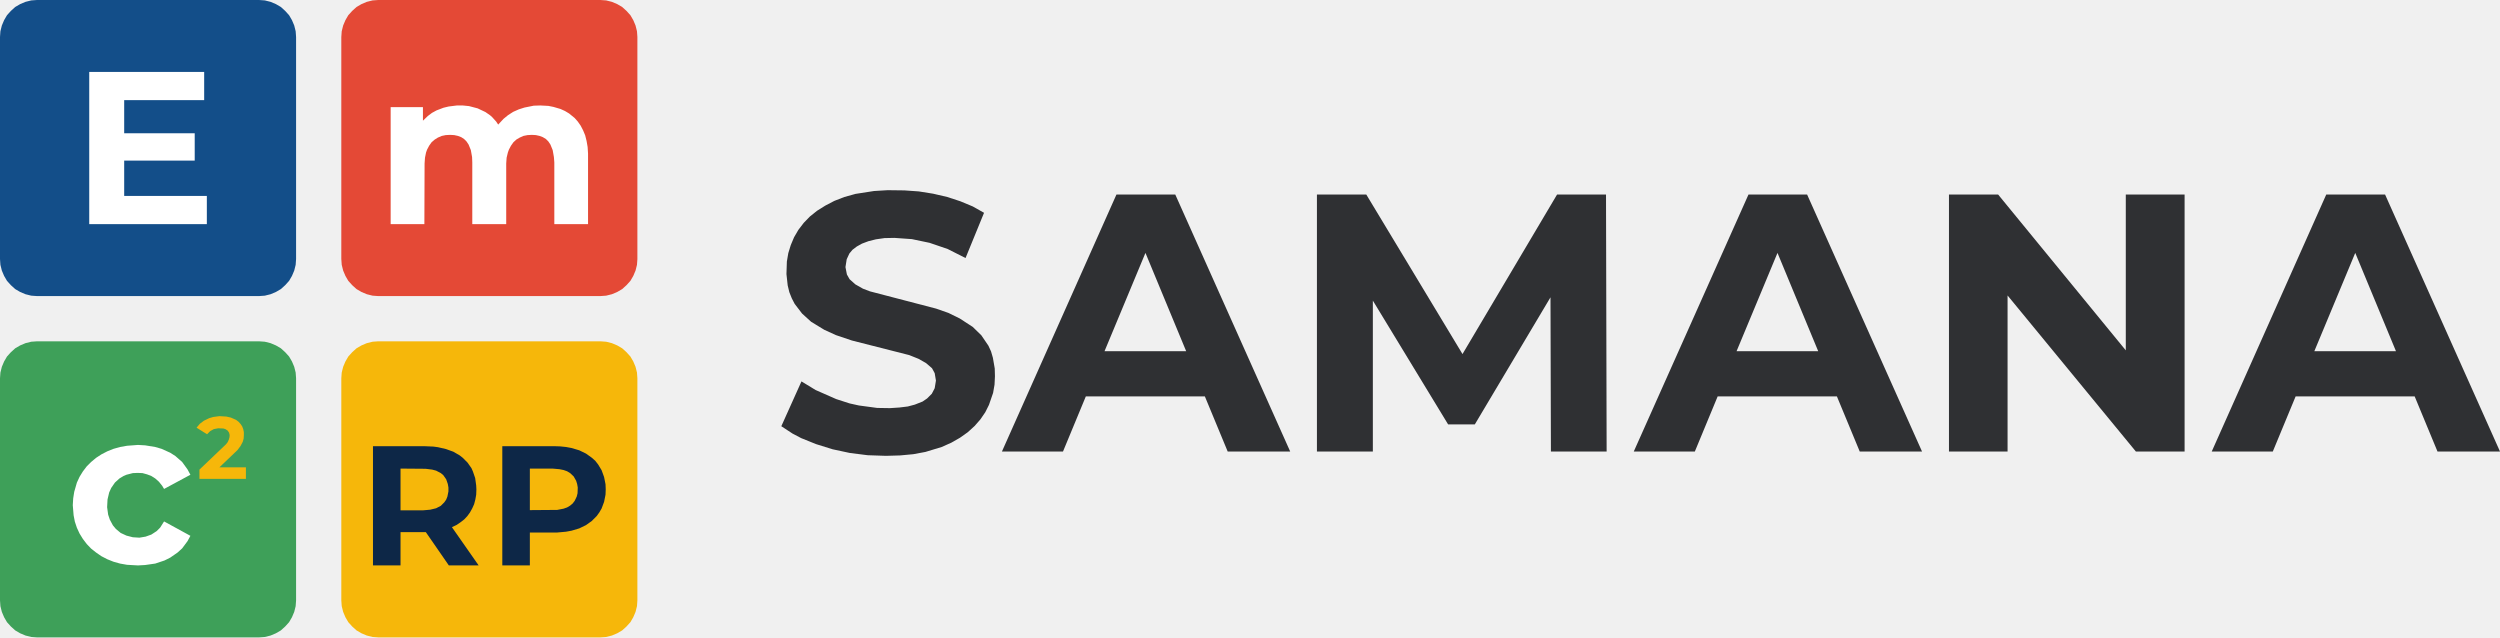
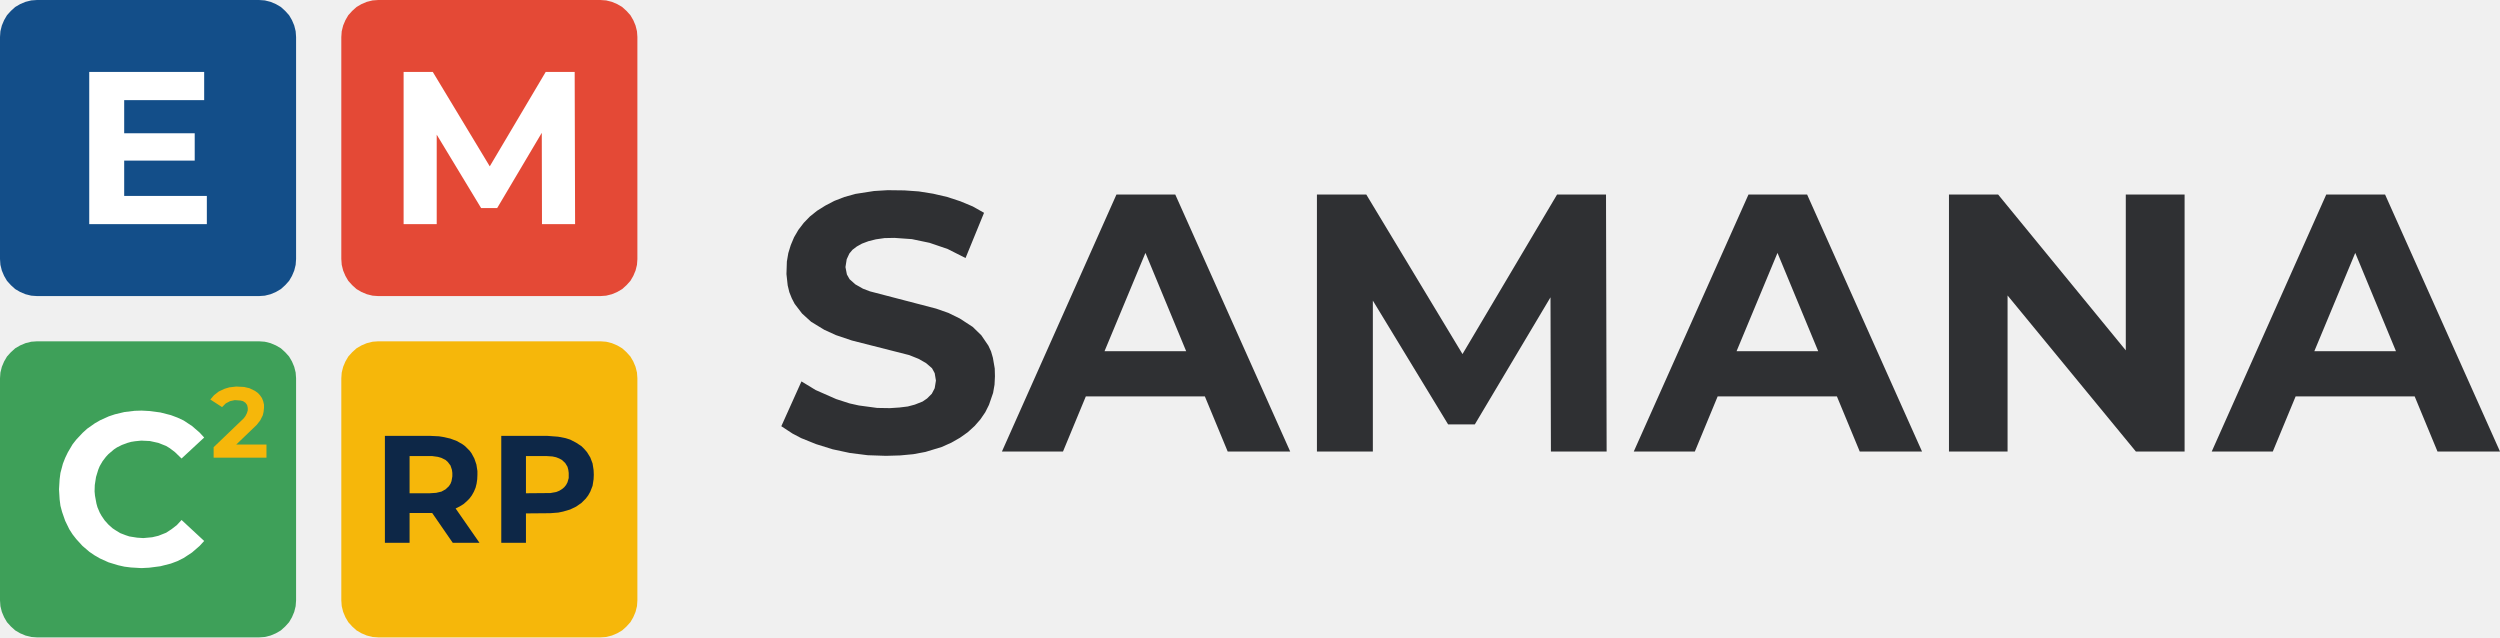
<svg xmlns="http://www.w3.org/2000/svg" viewBox="0 0 1215.9 310.0" role="img" aria-label="Samana, EMCRP software">
  <g transform="translate(0.0 0.0)">
    <path fill="#134e89" fill-rule="evenodd" d="M126 0L18 0L15.2 0.2L12.4 0.9L9.8 2L7.4 3.4L5.3 5.3L3.4 7.4L2 9.8L0.9 12.4L0.2 15.2L0 18L0 126L0.2 128.8L0.9 131.6L2 134.2L3.4 136.6L5.3 138.7L7.4 140.6L9.8 142L12.4 143.1L15.2 143.8L18 144L126 144L128.8 143.8L131.6 143.1L134.2 142L136.6 140.6L138.7 138.7L140.6 136.6L142 134.2L143.1 131.6L143.8 128.8L144 126L144 18L143.8 15.2L143.1 12.4L142 9.8L140.6 7.4L138.7 5.3L136.6 3.4L134.2 2L131.6 0.9L128.8 0.2Z" />
    <path fill="#e44936" fill-rule="evenodd" d="M292 0L184 0L181.2 0.2L178.4 0.9L175.8 2L173.4 3.4L171.3 5.3L169.4 7.4L168 9.8L166.9 12.4L166.2 15.2L166 18L166 126L166.2 128.8L166.9 131.6L168 134.2L169.4 136.6L171.3 138.7L173.4 140.6L175.8 142L178.4 143.1L181.2 143.8L184 144L292 144L294.8 143.8L297.6 143.1L300.2 142L302.6 140.6L304.7 138.7L306.6 136.6L308 134.2L309.1 131.6L309.8 128.8L310 126L310 18L309.8 15.2L309.1 12.4L308 9.8L306.6 7.4L304.7 5.3L302.6 3.4L300.2 2L297.6 0.9L294.8 0.2Z" />
    <path fill="#3ea059" fill-rule="evenodd" d="M126 166L18 166L15.2 166.2L12.4 166.9L9.8 168L7.4 169.4L5.3 171.3L3.4 173.4L2 175.8L0.9 178.4L0.2 181.2L0 184L0 292L0.2 294.8L0.9 297.6L2 300.2L3.4 302.6L5.3 304.7L7.4 306.6L9.8 308L12.4 309.1L15.2 309.8L18 310L126 310L128.8 309.8L131.6 309.1L134.2 308L136.6 306.6L138.7 304.7L140.6 302.6L142 300.2L143.1 297.6L143.8 294.8L144 292L144 184L143.8 181.2L143.1 178.4L142 175.8L140.6 173.4L138.7 171.3L136.6 169.4L134.2 168L131.6 166.9L128.8 166.2Z" />
    <path fill="#f6b70a" fill-rule="evenodd" d="M292 166L184 166L181.2 166.2L178.4 166.9L175.8 168L173.4 169.4L171.3 171.3L169.4 173.4L168 175.8L166.9 178.4L166.2 181.2L166 184L166 292L166.2 294.8L166.9 297.6L168 300.2L169.4 302.6L171.3 304.7L173.4 306.6L175.8 308L178.4 309.1L181.2 309.8L184 310L292 310L294.8 309.8L297.6 309.1L300.2 308L302.6 306.6L304.7 304.7L306.6 302.6L308 300.2L309.1 297.6L309.8 294.8L310 292L310 184L309.8 181.2L309.1 178.4L308 175.8L306.6 173.4L304.7 171.3L302.6 169.4L300.2 168L297.6 166.9L294.8 166.2Z" />
-     <path fill="#ffffff" fill-rule="evenodd" d="M43.4 109L100.6 109L100.6 95.3L60.4 95.3L60.4 78.1L94.7 78.1L94.7 64.8L60.4 64.8L60.4 48.7L99.3 48.7L99.3 35L43.4 35ZM206.5 79.5L206.7 76.7L207.2 74.2L207.7 72.8L208.7 70.9L209.9 69.2L211.4 67.9L213 66.9L214.9 66.1L216.8 65.7L218.9 65.6L220.9 65.7L222.7 66.1L224.3 66.7L225.7 67.6L226.9 68.8L227.9 70.3L229 73L229.6 76.4L229.7 79L229.7 109L246.2 109L246.2 79.5L246.4 76.7L247 74.2L247.5 72.8L248.5 70.9L249.7 69.2L251.1 67.9L252.8 66.9L254.6 66.1L256.6 65.7L258.7 65.6L260.6 65.7L262.4 66.1L264 66.7L265.5 67.6L266.7 68.8L267.7 70.3L268.8 73L269.4 76.4L269.6 79L269.6 109L286 109L286 74.7L285.8 71.5L285.3 68.6L284.6 65.8L283.6 63.4L282.4 61.1L281 59.1L279.5 57.4L276.8 55.2L274.8 54L272.6 53L269.2 52L266.7 51.5L262.8 51.3L259.6 51.4L255.1 52.3L252.3 53.2L249.6 54.4L247.1 56L244.9 57.8L242.3 60.6L241.3 59.1L239.4 57L238.4 56.1L236.1 54.5L232.3 52.7L228.1 51.6L225.1 51.3L222.2 51.3L218.2 51.8L215.7 52.4L212.3 53.7L210.1 54.9L208.1 56.4L205.7 58.7L205.7 52.1L190 52.1L190 109L206.4 109ZM75.5 274.1L80 272.6L82.8 271.2L86.4 268.7L88.6 266.7L91.2 263.2L92.6 260.6L79.8 253.6L77.9 256.6L76.2 258.3L73.6 260L70.8 261L67.8 261.5L64.6 261.3L61.5 260.5L58.7 259.2L56.4 257.3L54.9 255.5L53.4 252.7L52.6 250.3L52.1 246.7L52.3 242.9L53.1 239.5L54.1 237.3L55.9 234.7L58.1 232.7L60.1 231.5L61.5 230.9L64.6 230.1L67 230L69.3 230.1L71.5 230.7L73.6 231.5L75.5 232.7L77.3 234.3L78.9 236.3L79.8 237.8L92.6 230.9L91.2 228.3L88.6 224.7L85.3 221.8L82.8 220.2L78.6 218.3L75.5 217.4L70.6 216.6L67.1 216.4L61.8 216.8L58.4 217.4L55.2 218.3L52.2 219.5L49.3 221L46.7 222.7L44.3 224.7L42.2 226.8L40.3 229.3L38.7 231.9L37.4 234.7L36.1 239.2L35.6 242.4L35.4 245.7L35.8 250.6L36.4 253.7L37.4 256.7L38.7 259.5L40.3 262.1L42.2 264.6L44.3 266.8L46.7 268.7L49.3 270.5L52.2 272L55.2 273.2L58.4 274.1L61.8 274.7L67.1 275L70.6 274.8Z" />
-     <path fill="#f6b70a" fill-rule="evenodd" d="M97 232.9L97 228.4L109.9 216.1L110.7 215.1L111.3 213.8L111.6 212.7L111.7 211.6L111.4 210.4L110.7 209.4L109.6 208.7L108.6 208.4L106.1 208.3L104 208.7L102.2 209.7L100.7 211.2L95.6 208L97.2 206.1L99.2 204.6L101.7 203.4L103.7 202.8L106.7 202.4L110.1 202.6L112.3 203.1L114.8 204.2L116 205.1L117 206.2L117.8 207.4L118.3 208.7L118.6 210.2L118.6 211.6L118.5 213.3L118.1 214.8L117 216.9L115.5 218.9L106.7 227.3L119.6 227.3L119.6 232.9Z" />
-     <path fill="#0d2747" fill-rule="evenodd" d="M181.4 217L181.4 275L194.8 275L194.8 258.8L207.1 258.8L218.3 275L232.8 275L219.8 256.4L222.1 255.3L224 254L225.8 252.6L227.3 251L228.6 249.2L229.7 247.2L230.6 245.2L231.2 242.9L231.6 240.6L231.7 238L231.6 236.1L231.1 232.5L230 229.3L229.3 227.7L227.4 225L225 222.6L223.6 221.5L220.5 219.7L216.9 218.4L213 217.5L210.8 217.2L206.2 217ZM205.8 248.2L194.8 248.2L194.8 227.9L207 228L210.2 228.4L212.1 228.9L214.4 230.1L215.6 231.1L217 233.1L217.8 235.4L218.1 237.1L218.1 239L217.6 241.5L217 243L216.1 244.3L214.4 246L212.1 247.2L209.2 247.9ZM244.3 275L257.7 275L257.7 259L270.9 259L275.3 258.6L278 258.1L281.7 257L285 255.4L287.8 253.4L290.2 251L291.5 249.2L292.6 247.3L293.8 244.1L294.5 240.6L294.6 238L294.5 235.5L293.8 232L292.6 228.7L290.9 225.9L289.5 224.1L287.8 222.6L285 220.6L281.7 219L278 217.9L275.3 217.4L272.4 217.1L269.4 217L244.3 217ZM257.7 248.1L257.7 227.9L268.7 227.9L272.1 228.2L274.1 228.6L275.8 229.2L277.3 230.1L279 231.7L280.2 233.8L280.7 235.4L281 237.1L280.9 239.9L280.5 241.5L279.5 243.6L278.5 244.9L277.3 245.9L275.8 246.8L274.1 247.4L271 248Z" />
+     <path fill="#ffffff" fill-rule="evenodd" d="M43.4 109L100.6 109L100.6 95.3L60.4 95.3L60.4 78.1L94.7 78.1L94.7 64.8L60.4 64.8L60.4 48.7L99.3 48.7L99.3 35L43.4 35ZM212.4 65.5L234 101.2L241.8 101.2L263.5 64.6L263.6 109L279.7 109L279.5 35L265.4 35L238.2 80.9L210.5 35L196.3 35L196.3 109L212.4 109ZM78 275.4L83.1 274.1L86.3 272.9L89.3 271.4L93.4 268.7L97.1 265.5L99.3 263.1L88.3 252.9L86 255.4L83.4 257.4L80.8 259.1L77 260.6L74 261.3L69.7 261.7L66.7 261.5L62.9 260.9L61.1 260.3L58.5 259.3L56.2 257.9L54.7 256.9L52.7 255.1L50.9 253.1L49.4 250.9L48.5 249.3L47.4 246.7L46.9 244.9L46.2 241.1L46 239L46.1 235.9L46.7 232L47.8 228.4L48.5 226.7L49.9 224.3L51.5 222.2L52.7 220.9L55.4 218.6L56.9 217.6L59.3 216.4L62 215.4L63.8 214.9L65.7 214.6L68.7 214.3L72.9 214.5L77 215.4L80.8 216.9L82.6 218L85.1 219.9L88.3 223L99.3 212.8L97.1 210.4L93.4 207.2L89.3 204.5L86.3 203.1L83.1 201.9L78 200.6L72.6 199.9L68.9 199.7L65.5 199.8L60.5 200.4L55.9 201.5L52.9 202.5L48.7 204.4L46.1 205.9L42.4 208.5L40.2 210.5L37.1 213.8L35.3 216.1L33 220L31.7 222.7L30.6 225.5L29.4 230L29 233.1L28.7 238L29 242.9L29.4 246L30.2 249L31.7 253.3L33.7 257.4L35.3 259.9L37.1 262.2L40.1 265.5L43.5 268.4L46 270.1L48.6 271.6L52.8 273.5L57.4 274.9L60.5 275.6L63.7 276L68.8 276.3L72.6 276.1Z" />
+     <path fill="#f6b70a" fill-rule="evenodd" d="M103.9 222.6L103.9 217.5L118.5 203.5L119.4 202.3L120.1 200.9L120.5 199.6L120.5 198.4L120.2 197L119.4 195.9L118.2 195.1L117 194.8L114.2 194.6L111.9 195.1L109.8 196.2L108 198L102.3 194.3L104.1 192.2L106.4 190.4L109.2 189.1L111.5 188.4L114.9 188L118.7 188.2L121.3 188.8L124 190.1L125.4 191.1L126.5 192.3L127.4 193.6L128 195.1L128.4 196.8L128.4 198.4L128.2 200.3L127.8 202L126.6 204.4L124.9 206.6L114.9 216.2L129.6 216.2L129.6 222.6Z" />
+     <path fill="#0d2747" fill-rule="evenodd" d="M187.2 212L187.2 264L199.2 264L199.2 249.5L210.2 249.5L220.2 264L233.2 264L221.6 247.3L223.6 246.3L225.4 245.2L226.9 243.9L228.3 242.5L229.5 240.9L230.5 239.1L231.3 237.2L231.8 235.2L232.1 233.1L232.2 230.9L232.2 229.1L231.7 225.9L230.7 223L229.3 220.4L228.4 219.2L226.2 217L225 216.1L222.2 214.5L219 213.3L215.4 212.5L213.5 212.2L209.4 212ZM209 239.9L199.2 239.9L199.2 221.8L210.1 221.8L213 222.2L214.7 222.7L216.7 223.7L217.8 224.7L219.1 226.4L219.8 228.5L220 230L220 231.7L219.6 234L219.1 235.3L218.3 236.5L216.7 238L214.7 239.1L212.1 239.7ZM243.8 264L255.8 264L255.8 249.7L267.6 249.6L271.5 249.3L273.9 248.8L277.3 247.8L280.2 246.4L282.8 244.6L284.9 242.5L286.1 240.9L287.1 239.1L288.2 236.3L288.7 233.1L288.8 230.9L288.7 228.6L288.2 225.4L287.1 222.5L285.5 219.9L284.2 218.4L282.8 217L280.2 215.3L277.3 213.8L275.1 213.1L271.5 212.4L266.3 212L243.8 212ZM255.8 239.9L255.8 221.8L265.6 221.8L268.7 222L270.5 222.4L272 223L273.3 223.7L274.9 225.2L276 227L276.4 228.5L276.6 230L276.6 232.5L276 234.6L275.3 235.9L274.4 237L273.3 237.9L272 238.7L270.5 239.3L267.7 239.8Z" />
  </g>
  <path fill="#2f3033" fill-rule="evenodd" d="M437.8 221.5L444.2 220.9L450.1 219.8L458 217.4L462.7 215.3L466.9 212.9L470.7 210.2L474 207.2L476.8 204L479.2 200.5L481 196.9L483 191.1L483.7 187.1L483.9 183L483.8 179.2L482.9 174L482 170.9L480.7 168.1L477.3 163.1L473.1 159L466.8 154.9L461.3 152.2L455.3 150.1L423.1 141.7L419.7 140.4L416 138.3L413.2 135.8L411.9 133.5L411.2 129.9L411.8 126.1L413.1 123.3L414.6 121.5L416.7 119.9L419.2 118.5L422.4 117.3L426 116.4L430.2 115.8L435 115.7L443.5 116.3L452.1 118.1L460.9 121.1L469.6 125.5L478.6 103.5L473.1 100.4L467.1 97.9L460.7 95.8L453.8 94.2L446.9 93.1L439.9 92.6L431.7 92.5L425.1 92.9L416.1 94.3L410.7 95.8L405.8 97.7L401.4 100L397.4 102.5L393.9 105.3L390.9 108.4L388.3 111.8L386.2 115.4L384.6 119.2L383.4 123.1L382.7 127.2L382.5 133.3L383.1 138.8L383.9 142.1L385.1 145.1L386.5 147.8L390.1 152.5L394.5 156.5L400.9 160.4L406.6 163L414.3 165.6L442.2 172.7L446.7 174.5L450.4 176.6L453.3 179.1L454.6 181.5L455.2 185.1L454.6 188.8L453.2 191.5L450.9 193.8L448.7 195.3L444.9 196.8L441.5 197.7L437.4 198.2L432.8 198.5L426.6 198.4L417.7 197.2L413.2 196.2L406.7 194.1L396.7 189.7L389.8 185.5L380 207.3L385.5 210.9L389.7 213.1L396.9 216L404.9 218.5L413.3 220.3L422 221.4L430.9 221.7ZM528.1 192.8L586 192.8L597.1 219.6L627.5 219.6L571.6 94.6L543 94.6L487.3 219.6L517 219.6ZM557.1 123L576.9 170.8L537.2 170.8ZM704.3 206.4L717.3 206.4L754.1 144.6L754.3 219.6L781.4 219.6L781.1 94.6L757.3 94.6L711.3 172.2L664.5 94.6L640.5 94.6L640.5 219.6L667.7 219.6L667.7 146.2ZM824.3 219.6L835.4 192.8L893.4 192.8L904.5 219.6L934.8 219.6L878.9 94.6L850.4 94.6L794.6 219.6ZM844.6 170.8L864.5 123L884.3 170.8ZM1038.8 219.6L1062.5 219.6L1062.5 94.6L1033.9 94.6L1033.9 170.4L971.8 94.6L947.9 94.6L947.9 219.6L976.4 219.6L976.4 143.7ZM1116.5 192.8L1174.4 192.8L1185.5 219.6L1215.9 219.6L1160 94.6L1131.4 94.6L1075.7 219.6L1105.4 219.6ZM1145.5 123L1165.3 170.8L1125.6 170.8Z" />
</svg>
